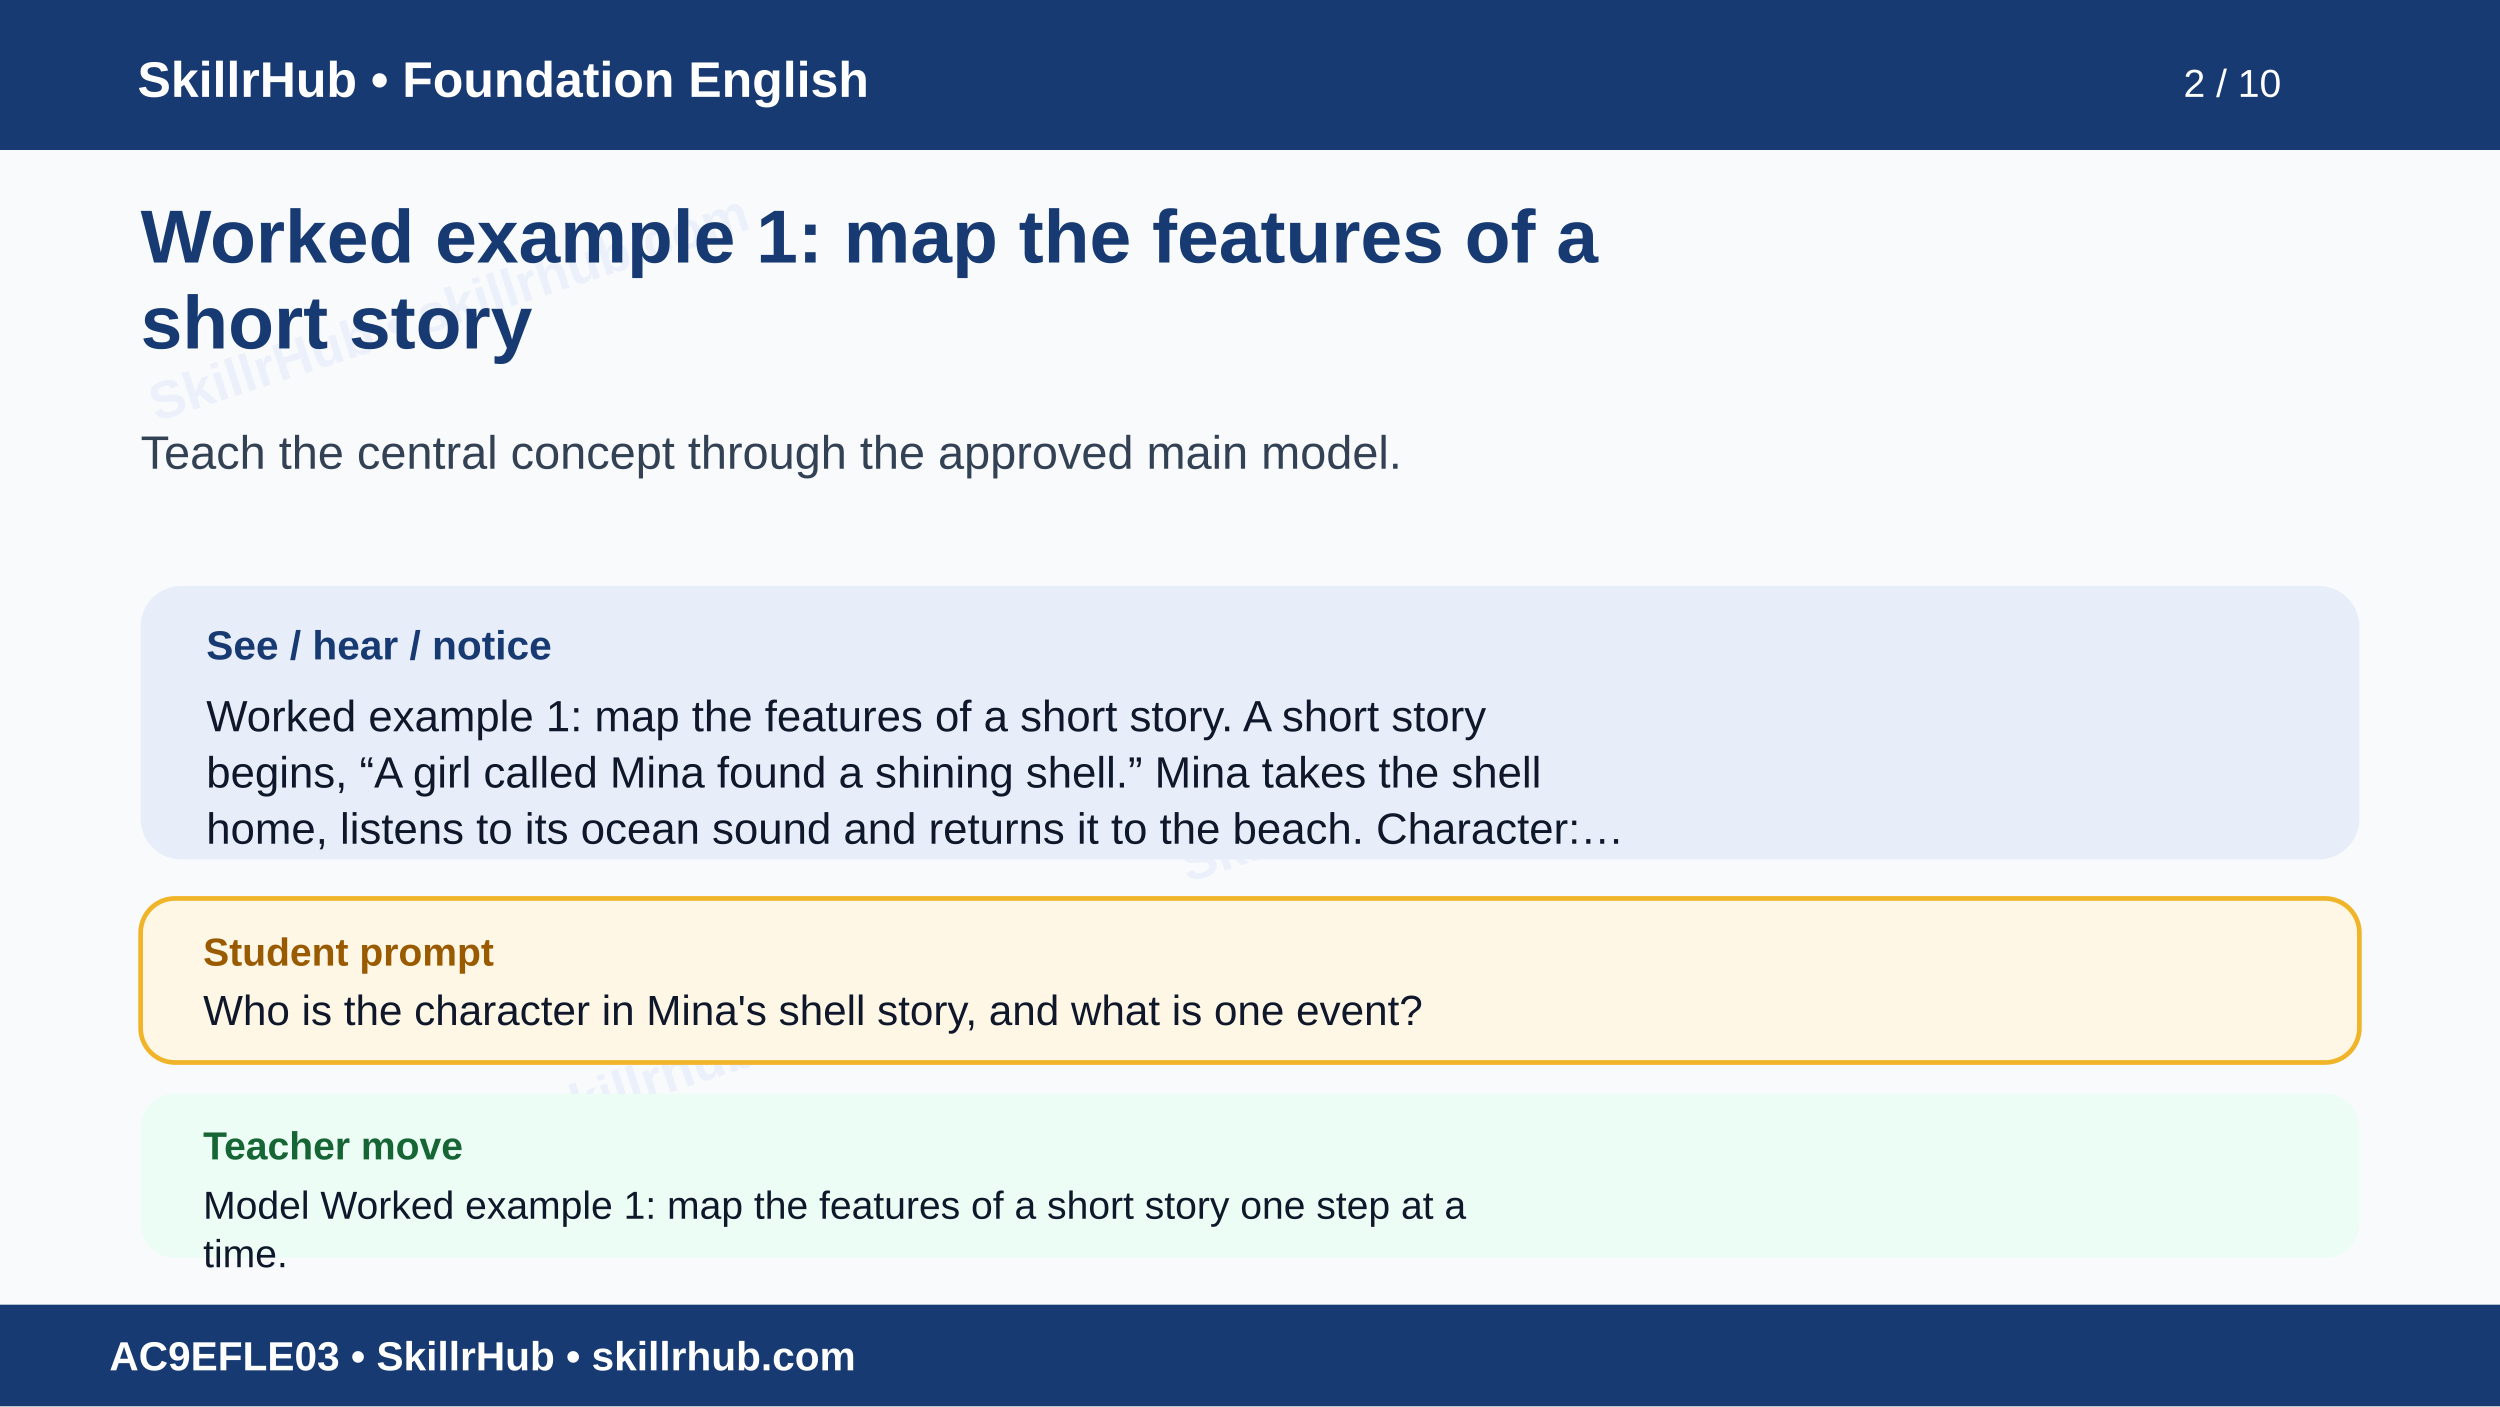
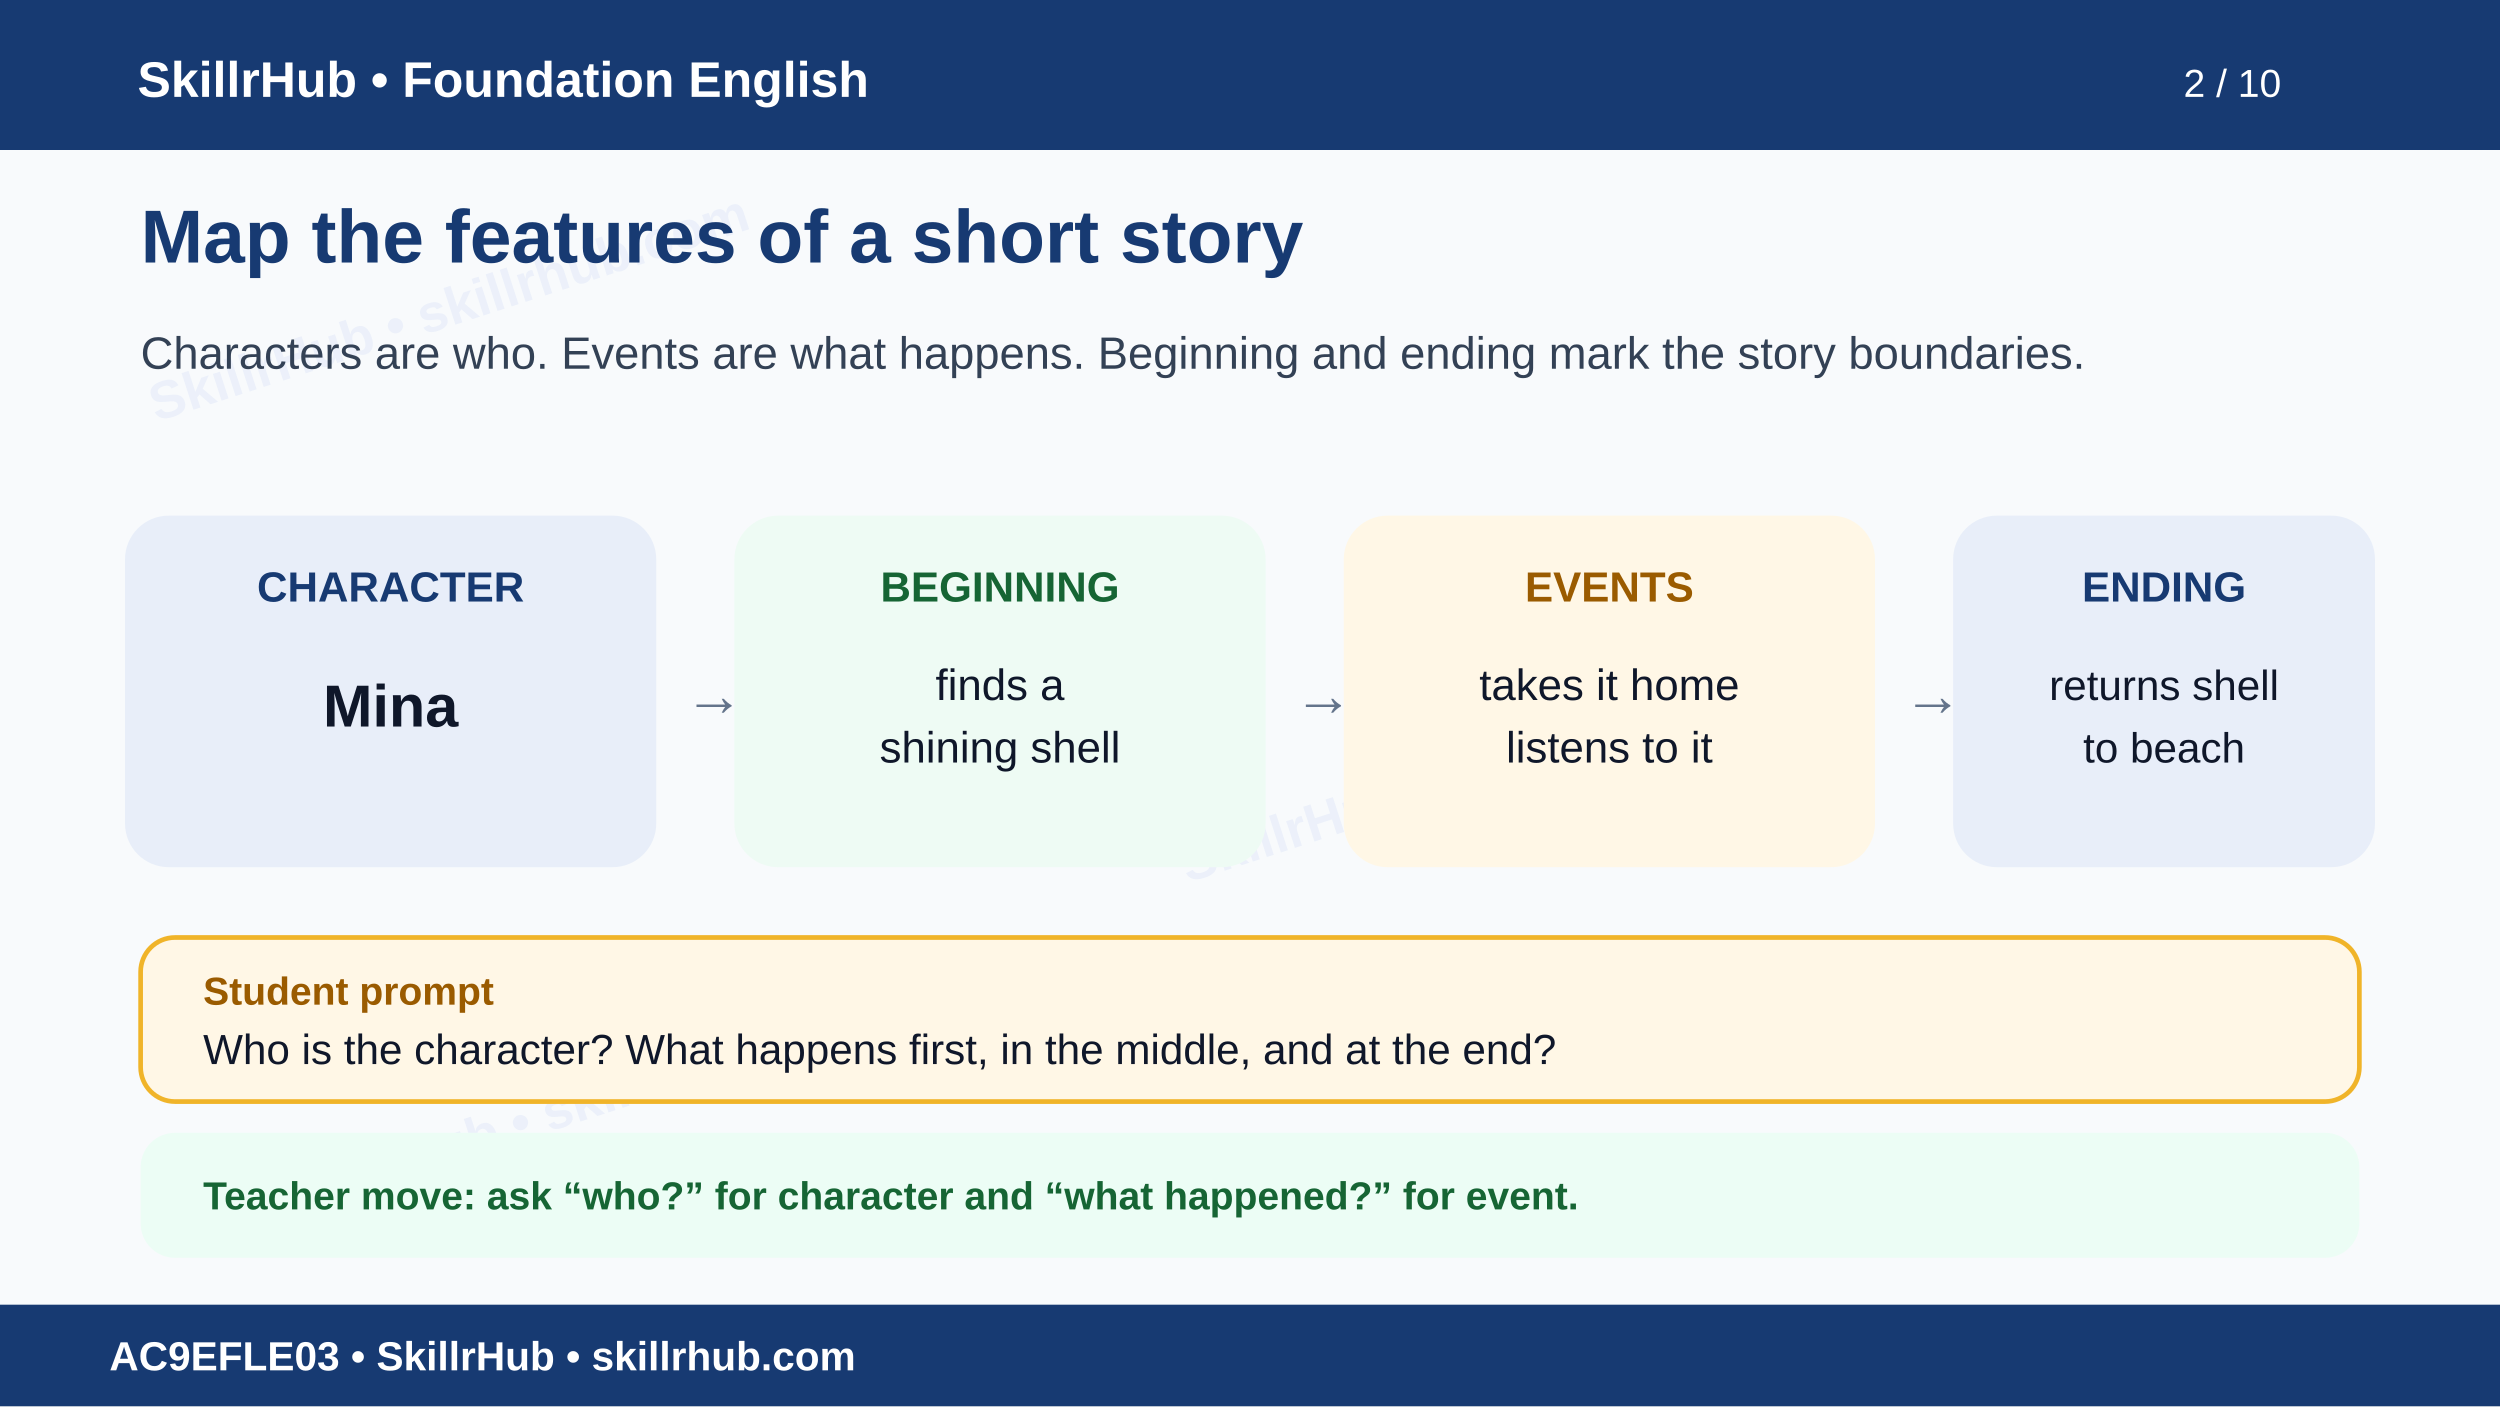
<svg xmlns="http://www.w3.org/2000/svg" width="1600" height="900" viewBox="0 0 1600 900" role="img" aria-labelledby="t d">
  <rect width="1600" height="900" fill="#f8fafc" />
  <g opacity=".055" fill="#1d4ed8" font-family="Arial" font-size="34" font-weight="700">
    <text x="100" y="270" transform="rotate(-18 100 270)">SkillrHub • skillrhub.com</text>
    <text x="760" y="565" transform="rotate(-18 760 565)">SkillrHub • skillrhub.com</text>
    <text x="180" y="780" transform="rotate(-18 180 780)">SkillrHub • skillrhub.com</text>
  </g>
  <rect width="1600" height="96" fill="#173a72" />
  <text x="88" y="62" fill="#fff" font-family="Arial" font-size="32" font-weight="700">SkillrHub • Foundation English</text>
  <text x="1460" y="62" text-anchor="end" fill="#fff" font-family="Arial" font-size="25">2 / 10</text>
-   <text x="90" y="168" fill="#173a72" font-family="Arial,Helvetica,sans-serif" font-size="48" font-weight="700">Worked example 1: map the features of a</text>
-   <text x="90" y="223" fill="#173a72" font-family="Arial,Helvetica,sans-serif" font-size="48" font-weight="700">short story</text>
-   <text x="90" y="300" fill="#334155" font-family="Arial,Helvetica,sans-serif" font-size="30" font-weight="400">Teach the central concept through the approved main model.</text>
-   <rect x="90" y="375" width="1420" height="175" rx="26" fill="#e8eef9" />
-   <text x="132" y="422" fill="#173a72" font-family="Arial" font-size="26" font-weight="700">See / hear / notice</text>
-   <text x="132" y="468" fill="#0f172a" font-family="Arial,Helvetica,sans-serif" font-size="28" font-weight="400">Worked example 1: map the features of a short story. A short story</text>
-   <text x="132" y="504" fill="#0f172a" font-family="Arial,Helvetica,sans-serif" font-size="28" font-weight="400">begins, “A girl called Mina found a shining shell.” Mina takes the shell</text>
-   <text x="132" y="540" fill="#0f172a" font-family="Arial,Helvetica,sans-serif" font-size="28" font-weight="400">home, listens to its ocean sound and returns it to the beach. Character:…</text>
-   <rect x="90" y="575" width="1420" height="105" rx="22" fill="#fff7e6" stroke="#f0b429" stroke-width="3" />
-   <text x="130" y="618" fill="#9a5b00" font-family="Arial" font-size="25" font-weight="700">Student prompt</text>
-   <text x="130" y="656" fill="#0f172a" font-family="Arial,Helvetica,sans-serif" font-size="27" font-weight="400">Who is the character in Mina's shell story, and what is one event?</text>
-   <rect x="90" y="700" width="1420" height="105" rx="22" fill="#ecfdf5" />
-   <text x="130" y="742" fill="#166534" font-family="Arial" font-size="25" font-weight="700">Teacher move</text>
-   <text x="130" y="780" fill="#0f172a" font-family="Arial,Helvetica,sans-serif" font-size="25" font-weight="400">Model Worked example 1: map the features of a short story one step at a</text>
-   <text x="130" y="811" fill="#0f172a" font-family="Arial,Helvetica,sans-serif" font-size="25" font-weight="400">time.</text>
+   <text x="90" y="168" fill="#173a72" font-family="Arial" font-size="48" font-weight="700">Map the features of a short story</text>
+   <text x="90" y="236" fill="#334155" font-family="Arial" font-size="29">Characters are who. Events are what happens. Beginning and ending mark the story boundaries.</text>
+   <g font-family="Arial">
+     <rect x="80" y="330" width="340" height="225" rx="28" fill="#e8eef9" />
+     <text x="250" y="385" text-anchor="middle" fill="#173a72" font-size="27" font-weight="700">CHARACTER</text>
+     <text x="250" y="465" text-anchor="middle" fill="#0f172a" font-size="38" font-weight="700">Mina</text>
+     <rect x="470" y="330" width="340" height="225" rx="28" fill="#eefbf4" />
+     <text x="640" y="385" text-anchor="middle" fill="#166534" font-size="27" font-weight="700">BEGINNING</text>
+     <text x="640" y="448" text-anchor="middle" fill="#0f172a" font-size="28">finds a</text>
+     <text x="640" y="488" text-anchor="middle" fill="#0f172a" font-size="28">shining shell</text>
+     <rect x="860" y="330" width="340" height="225" rx="28" fill="#fff7e6" />
+     <text x="1030" y="385" text-anchor="middle" fill="#9a5b00" font-size="27" font-weight="700">EVENTS</text>
+     <text x="1030" y="448" text-anchor="middle" fill="#0f172a" font-size="28">takes it home</text>
+     <text x="1030" y="488" text-anchor="middle" fill="#0f172a" font-size="28">listens to it</text>
+     <rect x="1250" y="330" width="270" height="225" rx="28" fill="#e8eef9" />
+     <text x="1385" y="385" text-anchor="middle" fill="#173a72" font-size="27" font-weight="700">ENDING</text>
+     <text x="1385" y="448" text-anchor="middle" fill="#0f172a" font-size="27">returns shell</text>
+     <text x="1385" y="488" text-anchor="middle" fill="#0f172a" font-size="27">to beach</text>
+     <text x="438" y="458" fill="#64748b" font-size="38">→</text>
+     <text x="828" y="458" fill="#64748b" font-size="38">→</text>
+     <text x="1218" y="458" fill="#64748b" font-size="38">→</text>
+   </g>
+   <rect x="90" y="600" width="1420" height="105" rx="22" fill="#fff7e6" stroke="#f0b429" stroke-width="3" />
+   <text x="130" y="643" fill="#9a5b00" font-family="Arial" font-size="25" font-weight="700">Student prompt</text>
+   <text x="130" y="681" fill="#0f172a" font-family="Arial" font-size="27">Who is the character? What happens first, in the middle, and at the end?</text>
+   <rect x="90" y="725" width="1420" height="80" rx="22" fill="#ecfdf5" />
+   <text x="130" y="774" fill="#166534" font-family="Arial" font-size="25" font-weight="700">Teacher move: ask “who?” for character and “what happened?” for event.</text>
  <rect y="835" width="1600" height="65" fill="#173a72" />
  <text x="70" y="877" fill="#fff" font-family="Arial" font-size="26" font-weight="700">AC9EFLE03 • SkillrHub • skillrhub.com</text>
</svg>
